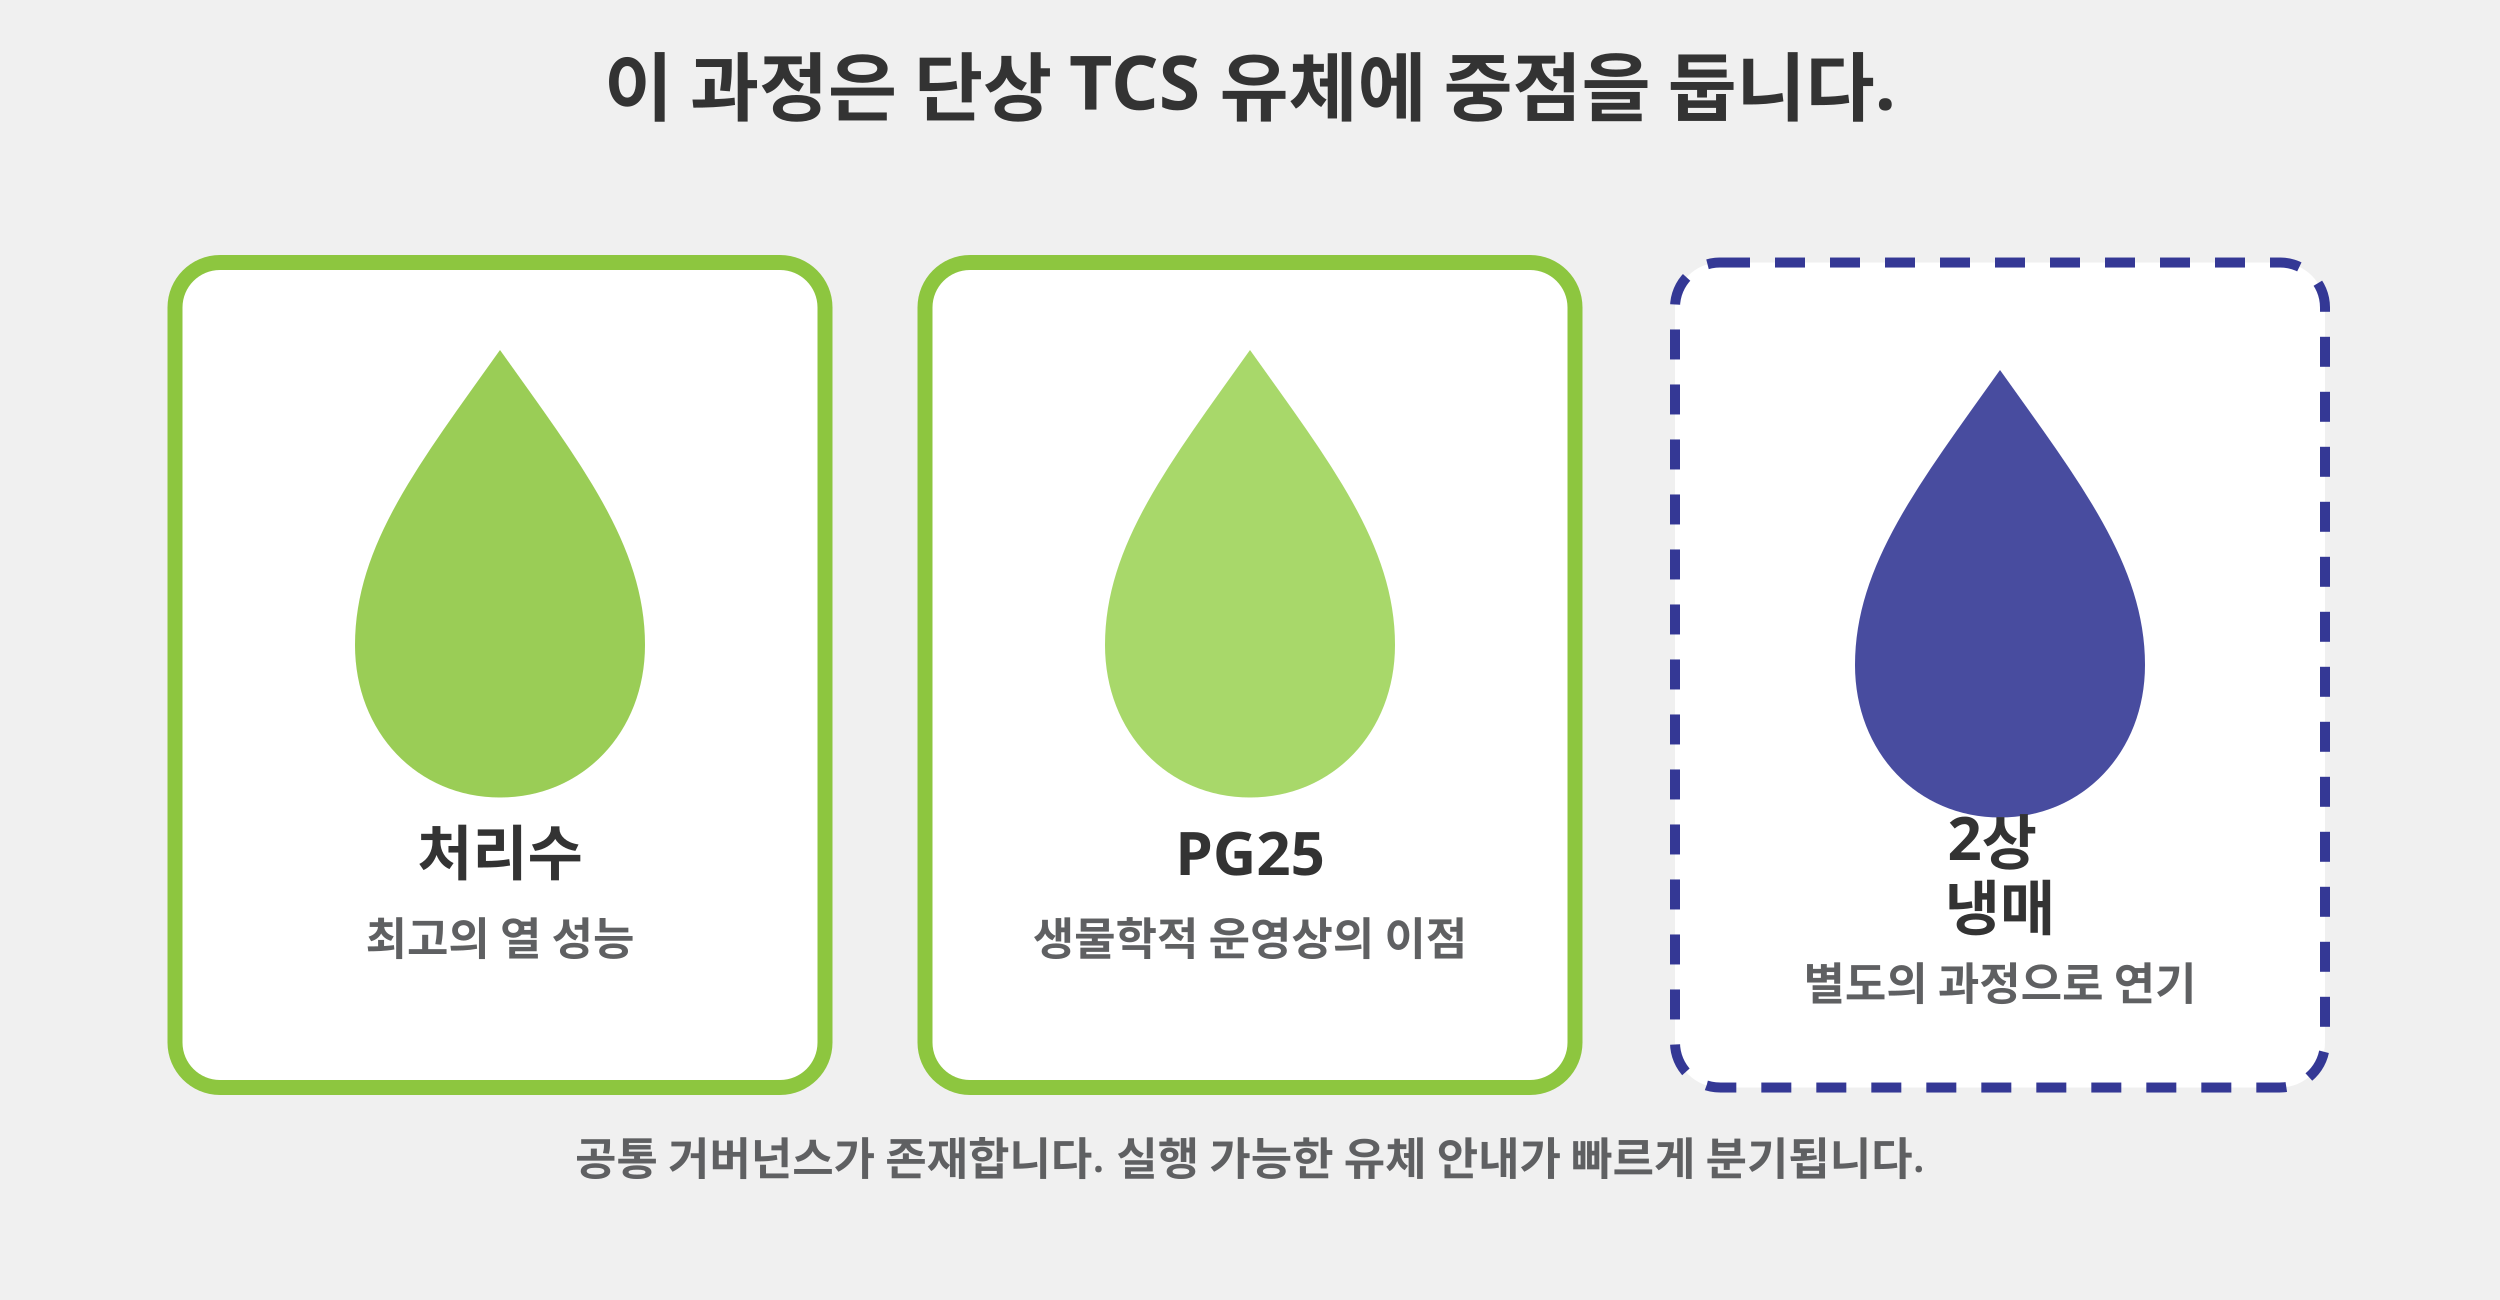
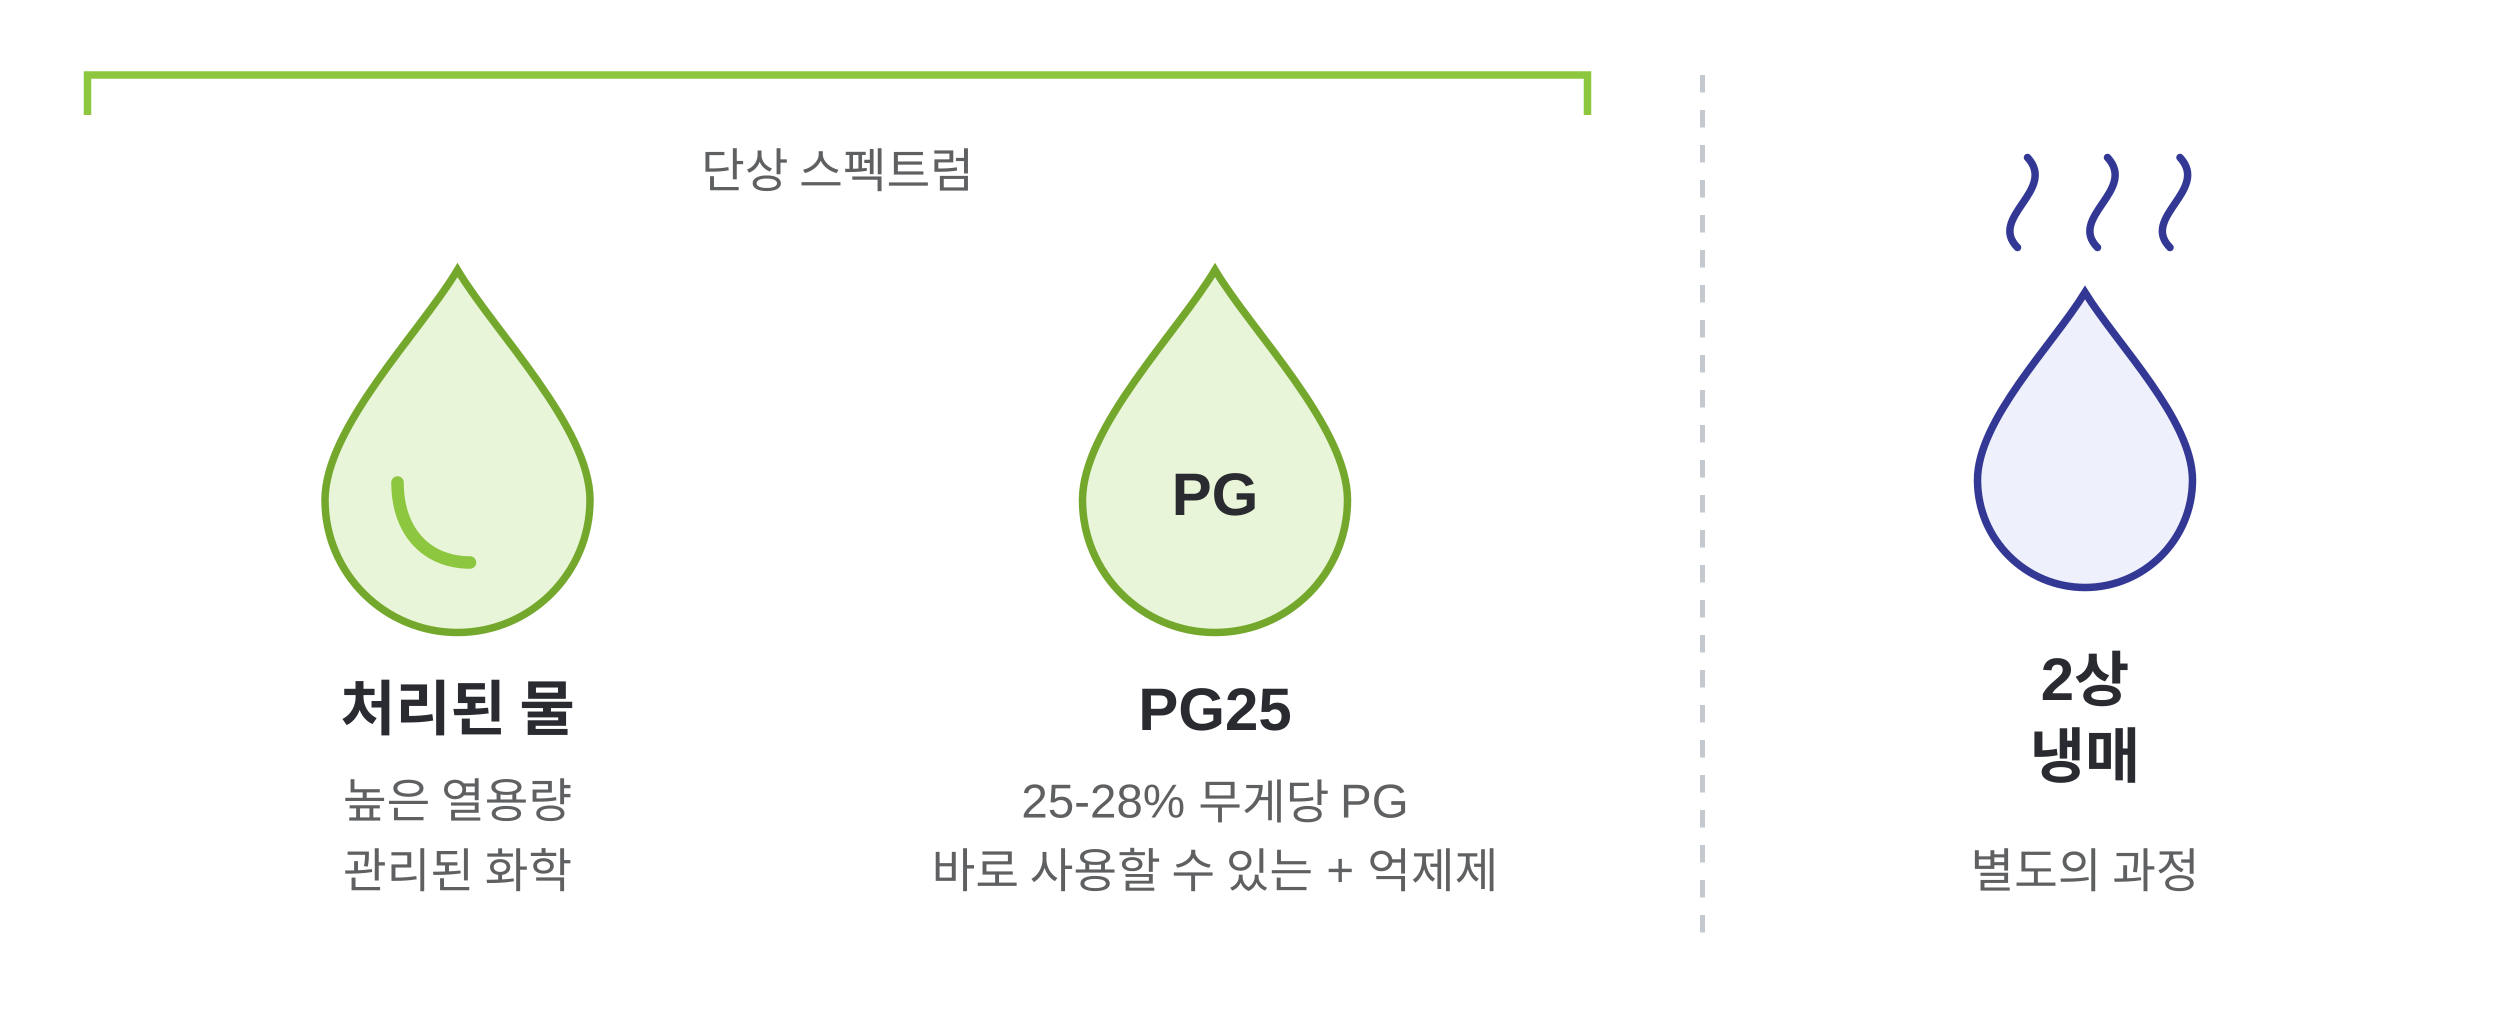
- <svg xmlns="http://www.w3.org/2000/svg" viewBox="0 0 1000 520" role="img" aria-label="단상 및 2상 DLC의 유체 계열">
-   <style>.title{font:700 30px Open Sans,Arial;fill:#333}.h{font:700 24px Open Sans,Arial;fill:#333}.body{font:600 18px Open Sans,Arial;fill:#5F6062}.card{fill:#fff;stroke:#d1d5db;stroke-width:3;rx:18}.focus{stroke:#8DC63F;stroke-width:6}.defer{stroke:#343895;stroke-width:4;stroke-dasharray:12 10}.drop{fill:#8DC63F}.blue{fill:#343895}</style>
-   <text x="500" y="46" text-anchor="middle" class="title">이 과정은 단상 TCS 유체에 중점을 둡니다.</text>
-   <rect x="70" y="105" width="260" height="330" class="card focus" />
-   <path d="M200 140c32 45 58 78 58 118 0 35-25 61-58 61s-58-26-58-61c0-40 26-73 58-118z" class="drop" opacity="0.88" />
-   <text x="200" y="350" text-anchor="middle" class="h">처리수</text>
-   <text x="200" y="382" text-anchor="middle" class="body">최고의 열 성능</text>
-   <rect x="370" y="105" width="260" height="330" class="card focus" />
-   <path d="M500 140c32 45 58 78 58 118 0 35-25 61-58 61s-58-26-58-61c0-40 26-73 58-118z" fill="#A8D86A" />
-   <text x="500" y="350" text-anchor="middle" class="h">PG25</text>
-   <text x="500" y="382" text-anchor="middle" class="body">생물학적 운영상의 이점</text>
-   <rect x="670" y="105" width="260" height="330" class="card defer" />
-   <path d="M800 148c32 45 58 78 58 118 0 35-25 61-58 61s-58-26-58-61c0-40 26-73 58-118z" class="blue" opacity="0.9" />
-   <text x="800" y="344" text-anchor="middle" class="h">
-     <tspan x="800" dy="0">2상</tspan>
-     <tspan x="800" dy="28">냉매</tspan>
-   </text>
-   <text x="800" y="400" text-anchor="middle" class="body">별도의 과정으로 연기</text>
-   <text x="500" y="470" text-anchor="middle" class="body">공통 거버넌스가 존재합니다. 실행 가능한 유체 안내가 빠르게 분기됩니다.</text>
+ <svg xmlns="http://www.w3.org/2000/svg" viewBox="0 0 1000 410" role="img" aria-labelledby="title desc">
+   <style>text{font-family:Arial,Helvetica,sans-serif;letter-spacing:0}.h{font-size:24px;font-weight:700;fill:#292b30}.b{font-size:19px;fill:#5f6062}.s{font-size:17px;fill:#5f6062}.box{fill:#fff;stroke:#c4c9d0;stroke-width:2}.flow{fill:none;stroke:#74a82d;stroke-width:4;stroke-linejoin:round}.arrowhead{fill:#74a82d}</style>
+   <rect width="1000" height="410" fill="#fff" />
+   <path d="M35 46 V30 H635 V46" fill="none" stroke="#8dc63f" stroke-width="3" />
+   <text x="335" y="75" text-anchor="middle" class="b">단상 스펙트럼</text>
+   <path d="M183 108 C168 133 130 171 130 200 A53 53 0 0 0 236 200 C236 171 198 133 183 108Z" fill="#e9f5d8" stroke="#74a82d" stroke-width="3" />
+   <path d="M159 193 C159 213 171 225 188 225" fill="none" stroke="#8dc63f" stroke-width="5" stroke-linecap="round" />
+   <text x="183" y="292" text-anchor="middle" class="h">처리된 물</text>
+   <text x="183" y="327" text-anchor="middle" class="b">높은 열용량</text>
+   <text x="183" y="355" text-anchor="middle" class="b">관리된 화학</text>
+   <path d="M486 108 C471 133 433 171 433 200 A53 53 0 0 0 539 200 C539 171 501 133 486 108Z" fill="#e9f5d8" stroke="#74a82d" stroke-width="3" />
+   <text x="486" y="206" text-anchor="middle" class="h">PG</text>
+   <text x="486" y="292" text-anchor="middle" class="h">PG25</text>
+   <text x="486" y="327" text-anchor="middle" class="b">25-28% 무게당 PG</text>
+   <text x="486" y="355" text-anchor="middle" class="b">바로 사용할 수 있는 + 억제제</text>
+   <path d="M681 30 V378" stroke="#c4c9d0" stroke-width="2" stroke-dasharray="7 7" />
+   <path d="M834 117 C821 138 791 168 791 192 A43 43 0 0 0 877 192 C877 168 847 138 834 117Z" fill="#eef0fb" stroke="#343895" stroke-width="3" />
+   <path d="M807 99 C795 87 823 76 811 63 M839 99 C827 87 855 76 843 63 M868 99 C856 87 884 76 872 63" fill="none" stroke="#343895" stroke-width="3" stroke-linecap="round" />
+   <text x="834" y="280" text-anchor="middle" class="h">2상</text>
+   <text x="834" y="311" text-anchor="middle" class="h">냉매</text>
+   <text x="834" y="355" text-anchor="middle" class="b">별도의 과정</text>
</svg>
